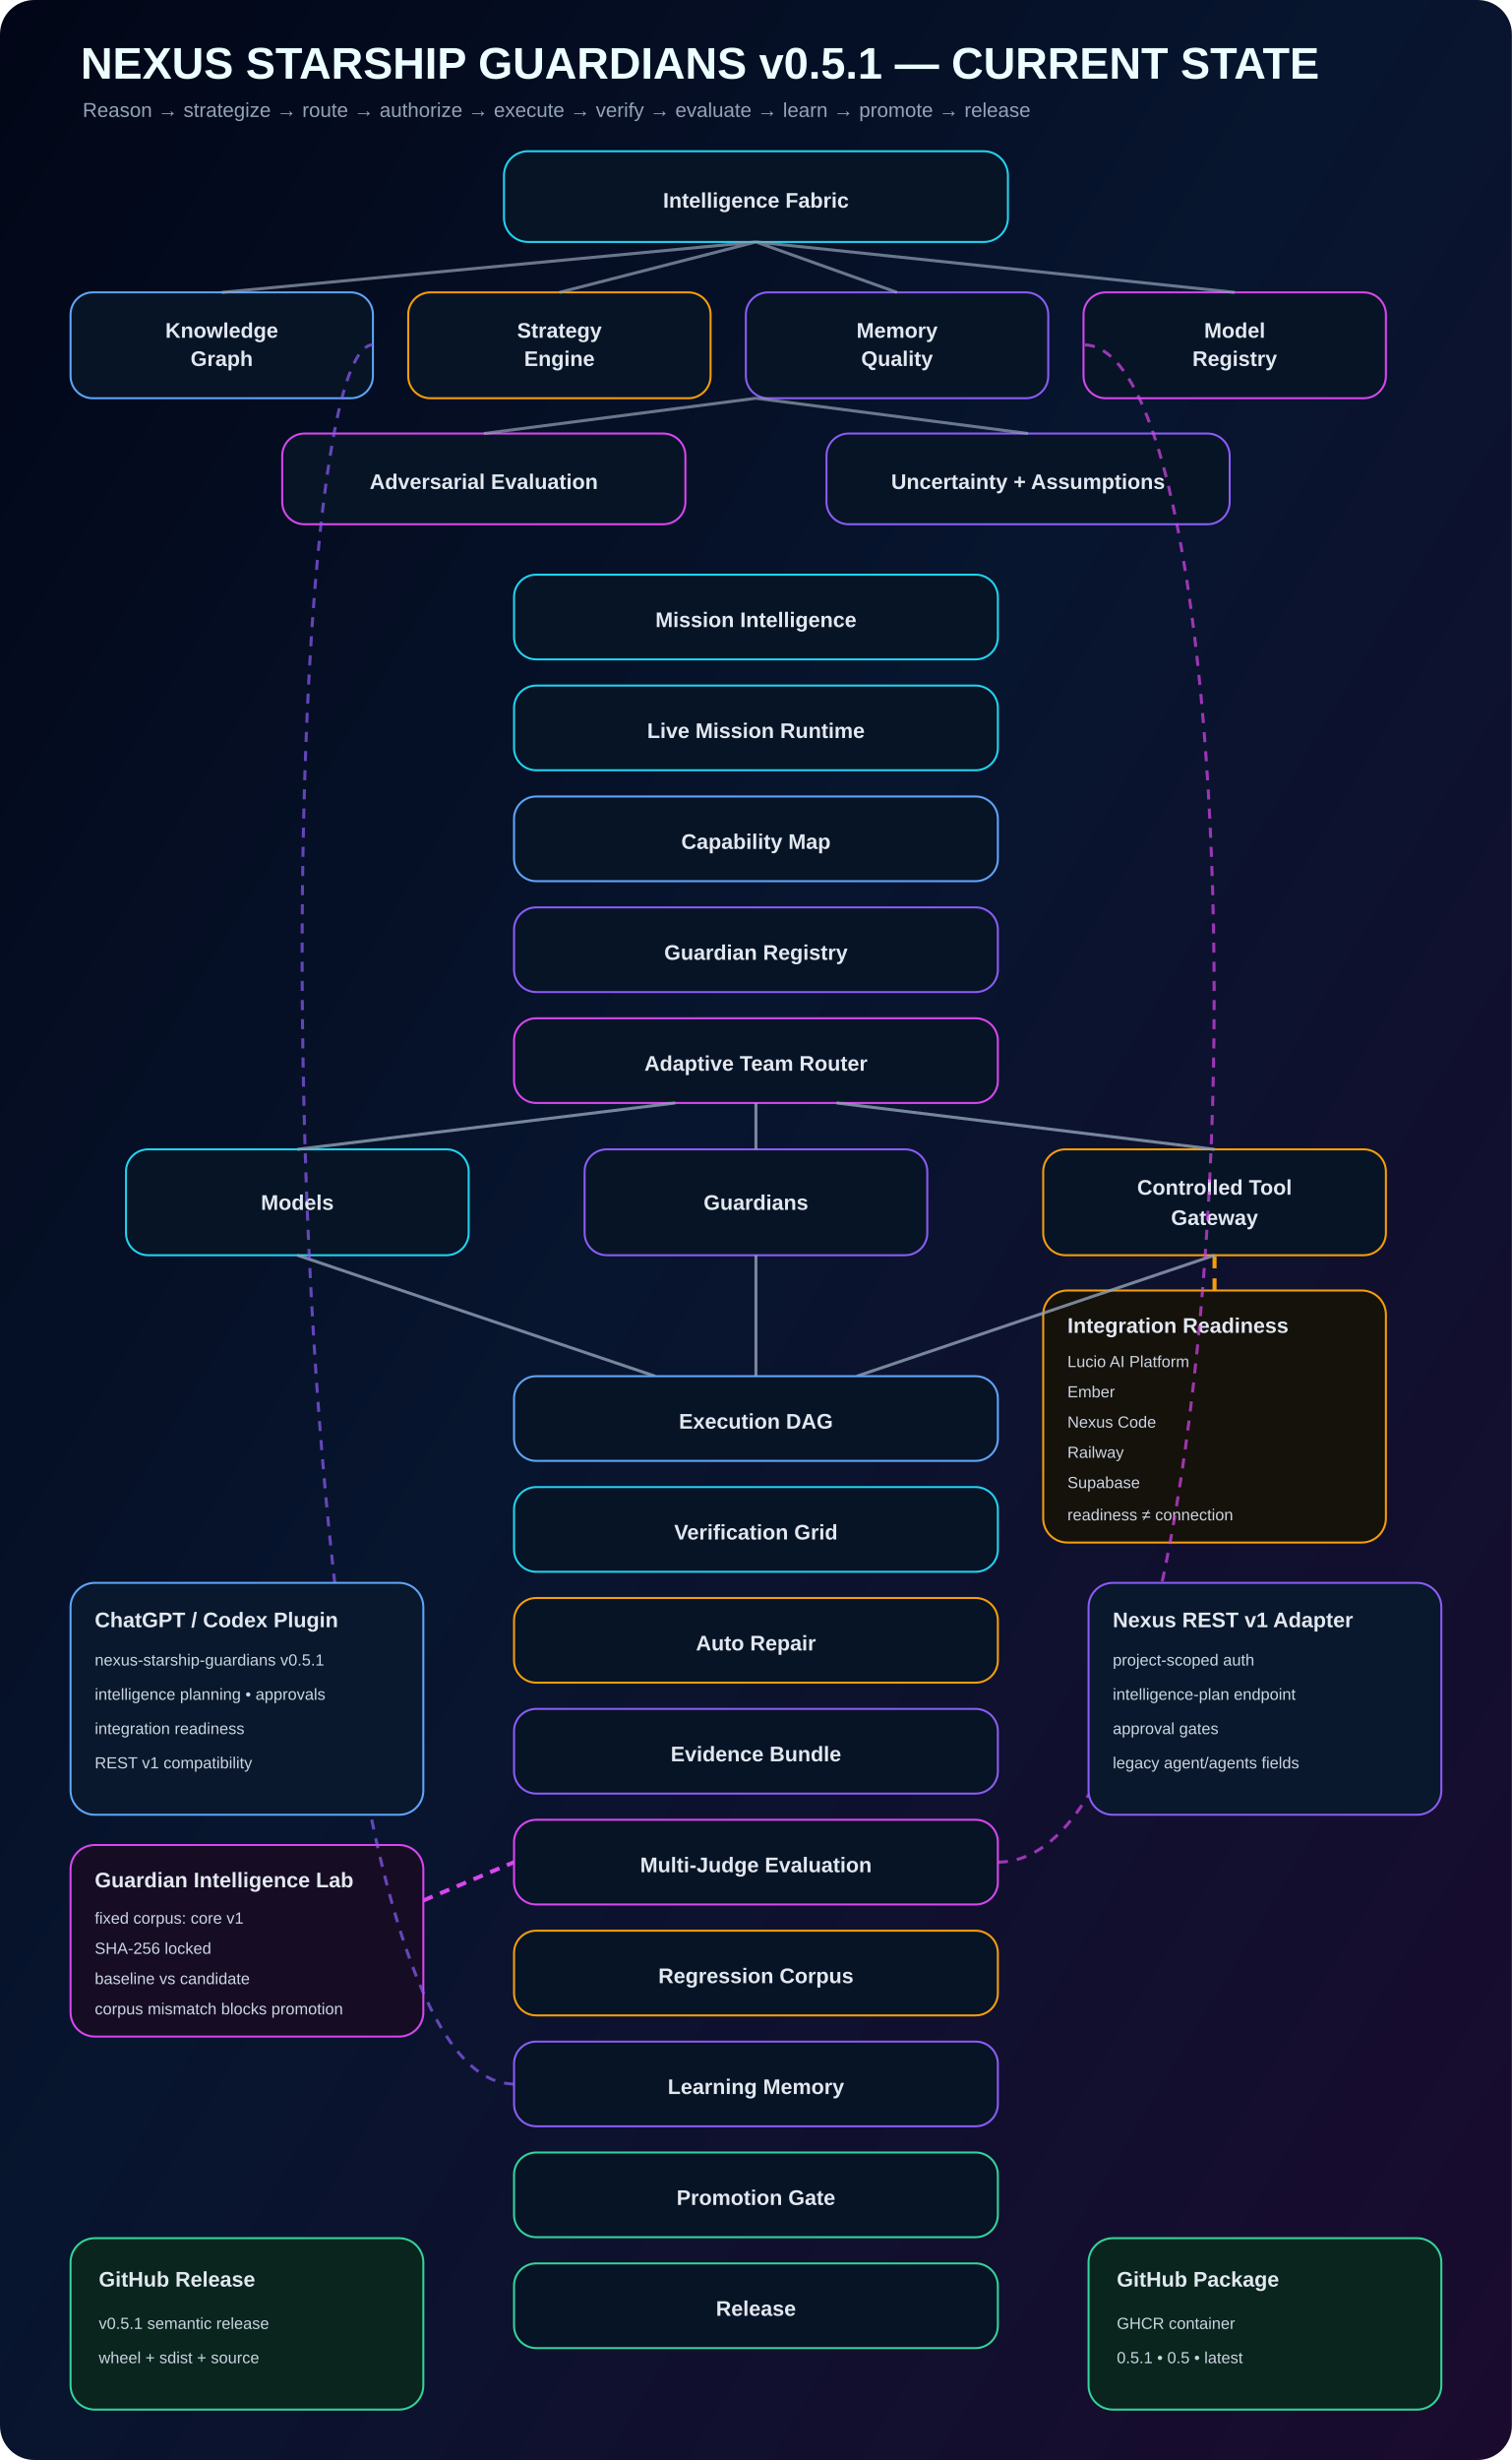
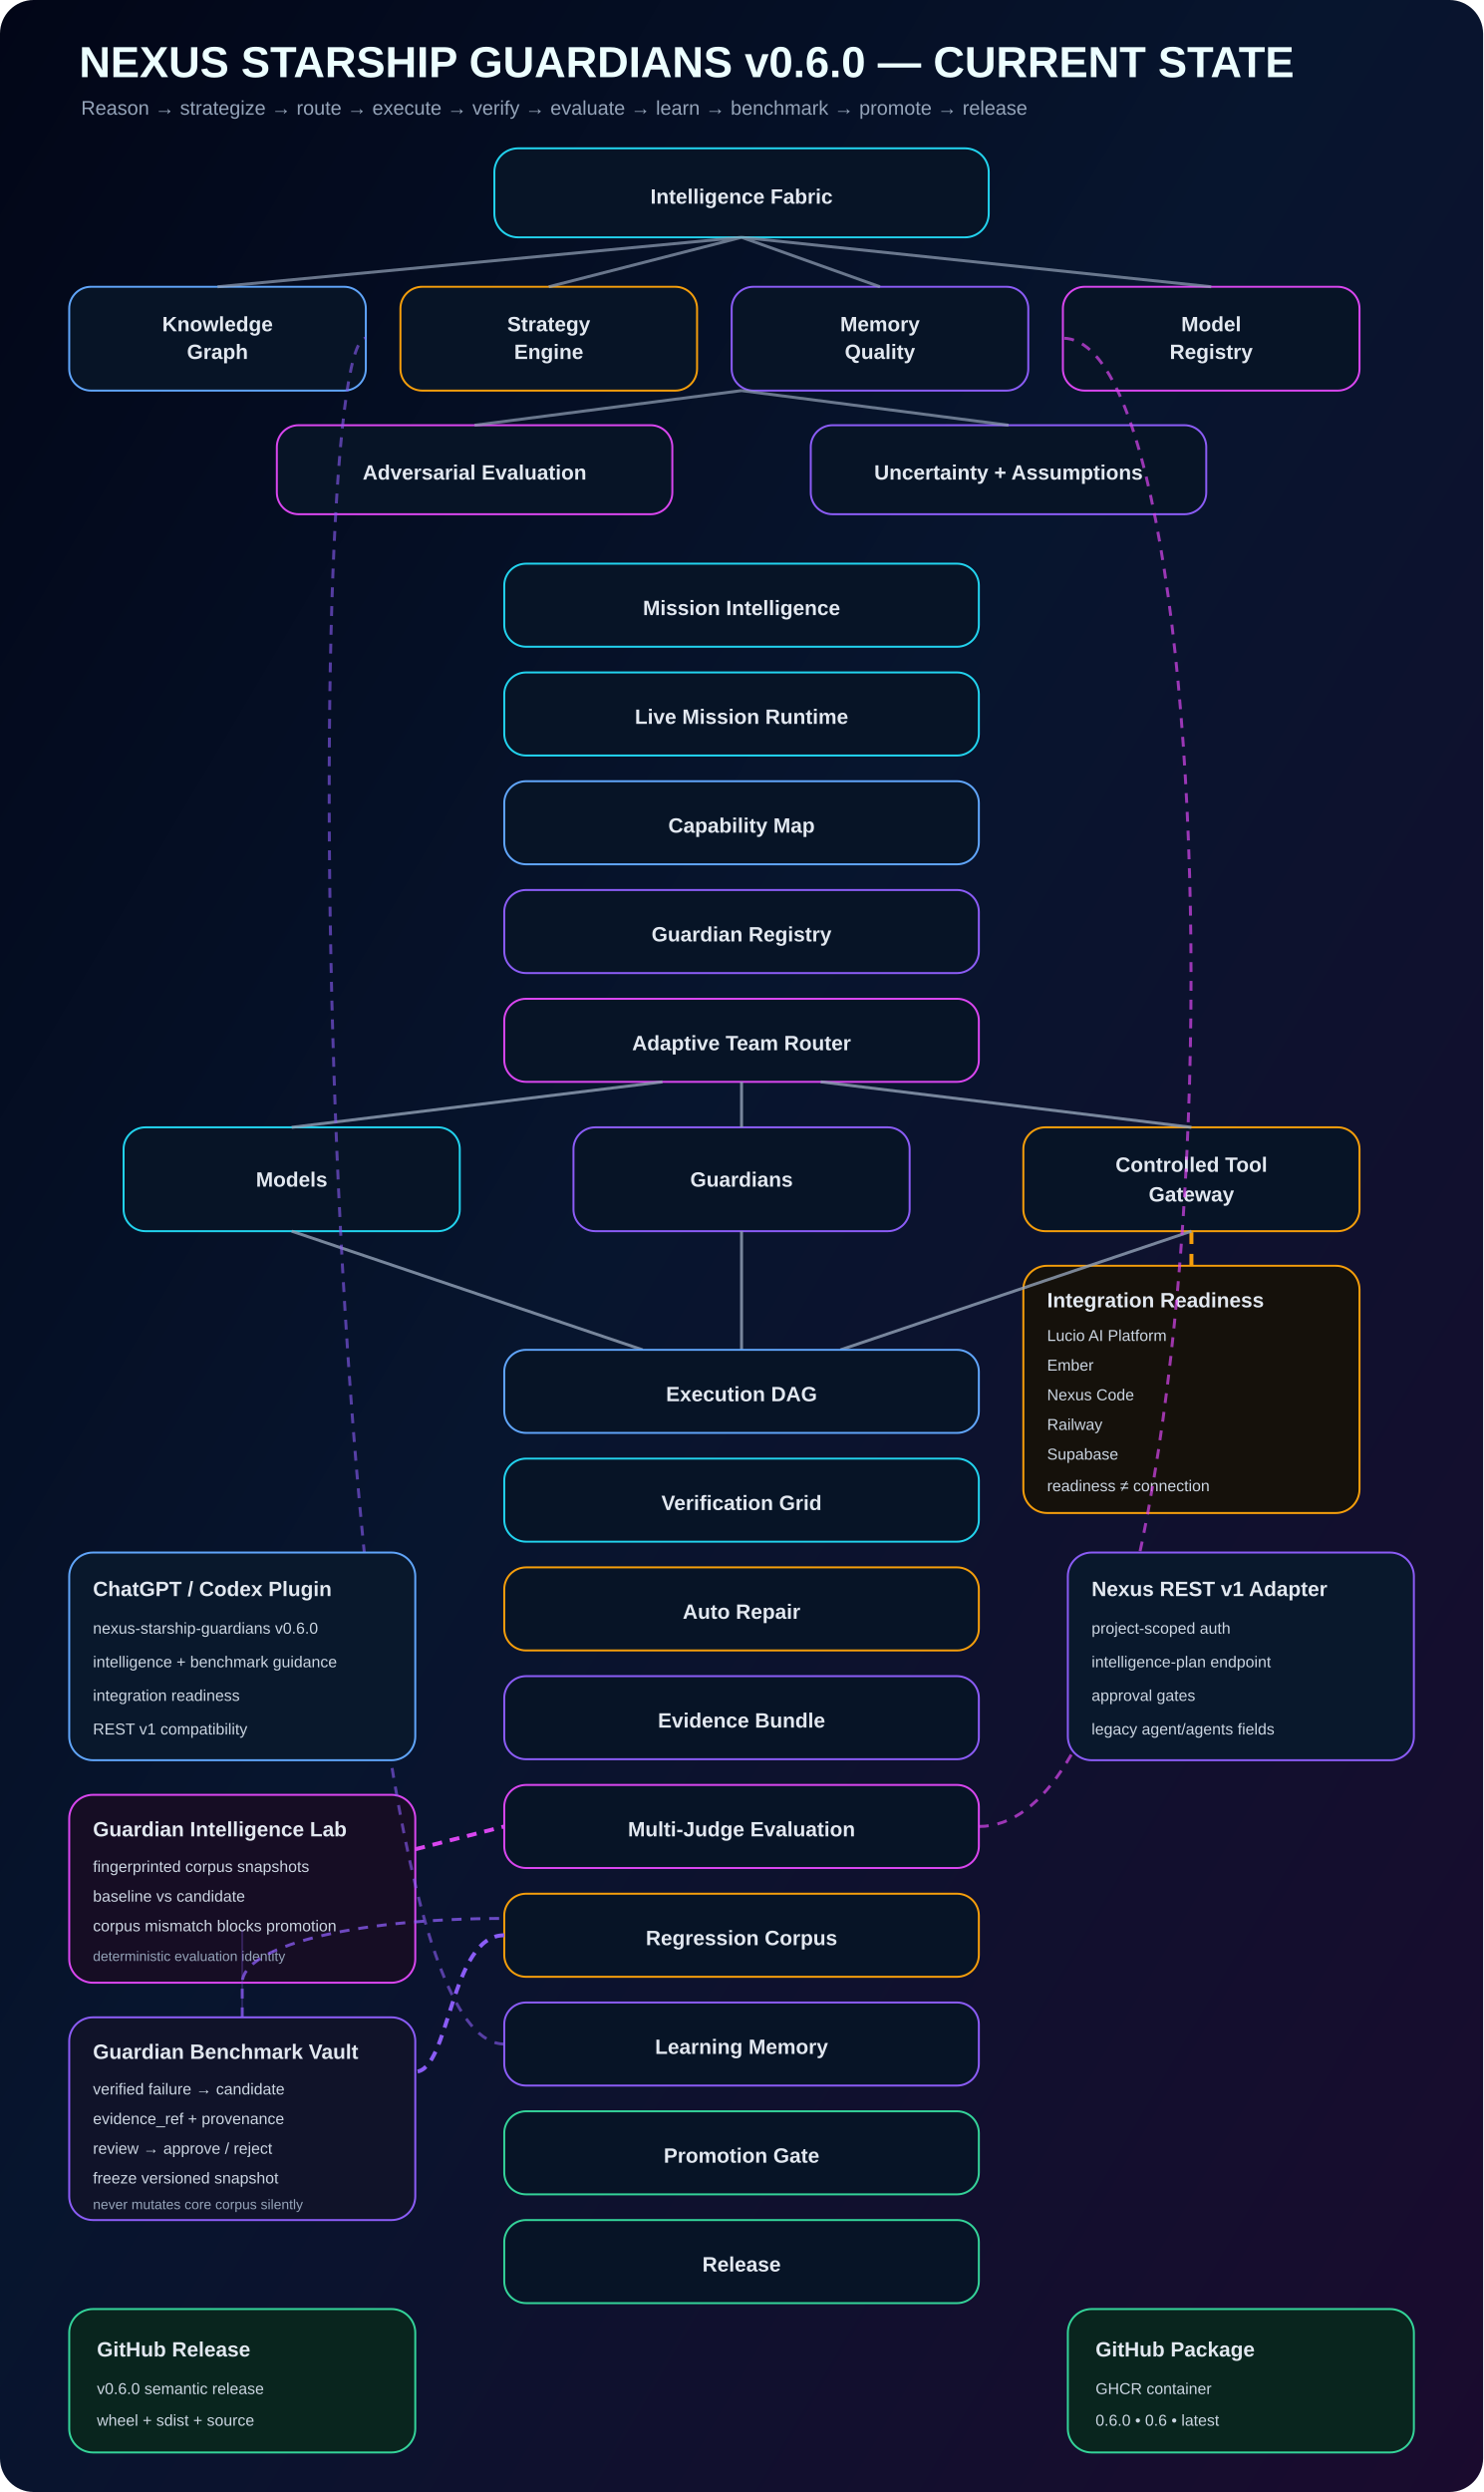
- <svg xmlns="http://www.w3.org/2000/svg" width="1500" height="2440" viewBox="0 0 1500 2440" role="img" aria-labelledby="title desc">
+ <svg xmlns="http://www.w3.org/2000/svg" width="1500" height="2520" viewBox="0 0 1500 2520" role="img" aria-labelledby="title desc">
  <defs>
    <linearGradient id="bg" x1="0" y1="0" x2="1" y2="1">
      <stop stop-color="#020617" />
      <stop offset=".45" stop-color="#07152e" />
      <stop offset="1" stop-color="#1a0b2e" />
    </linearGradient>
    <linearGradient id="flow" x1="0" y1="0" x2="0" y2="1">
      <stop stop-color="#22d3ee" />
      <stop offset=".3" stop-color="#60a5fa" />
      <stop offset=".55" stop-color="#8b5cf6" />
      <stop offset=".78" stop-color="#f59e0b" />
      <stop offset="1" stop-color="#34d399" />
    </linearGradient>
    <filter id="glow">
      <feGaussianBlur stdDeviation="5" result="b" />
      <feMerge>
        <feMergeNode in="b" />
        <feMergeNode in="SourceGraphic" />
      </feMerge>
    </filter>
    <style>
-       .title{font:800 44px Arial,Helvetica,sans-serif;fill:#ecfeff}.sub{font:20px Arial,Helvetica,sans-serif;fill:#94a3b8}.label{font:700 21px Arial,Helvetica,sans-serif;fill:#e2e8f0}.small{font:16px Arial,Helvetica,sans-serif;fill:#cbd5e1}.box{fill:#071426;stroke-width:2}.cyan{stroke:#22d3ee}.blue{stroke:#60a5fa}.violet{stroke:#8b5cf6}.pink{stroke:#d946ef}.amber{stroke:#f59e0b}.green{stroke:#34d399}
+       .title{font:800 44px Arial,Helvetica,sans-serif;fill:#ecfeff}.sub{font:20px Arial,Helvetica,sans-serif;fill:#94a3b8}.label{font:700 21px Arial,Helvetica,sans-serif;fill:#e2e8f0}.small{font:16px Arial,Helvetica,sans-serif;fill:#cbd5e1}.tiny{font:14px Arial,Helvetica,sans-serif;fill:#94a3b8}.box{fill:#071426;stroke-width:2}.cyan{stroke:#22d3ee}.blue{stroke:#60a5fa}.violet{stroke:#8b5cf6}.pink{stroke:#d946ef}.amber{stroke:#f59e0b}.green{stroke:#34d399}
    </style>
  </defs>
-   <rect width="1500" height="2440" rx="34" fill="url(#bg)" />
-   <text x="80" y="78" class="title">NEXUS STARSHIP GUARDIANS v0.5.1 — CURRENT STATE</text>
-   <text x="82" y="116" class="sub">Reason → strategize → route → authorize → execute → verify → evaluate → learn → promote → release</text>
-   <path d="M750 170 V2100" stroke="url(#flow)" stroke-width="8" stroke-dasharray="20 18" opacity=".55" filter="url(#glow)">
+   <rect width="1500" height="2520" rx="34" fill="url(#bg)" />
+   <text x="80" y="78" class="title">NEXUS STARSHIP GUARDIANS v0.6.0 — CURRENT STATE</text>
+   <text x="82" y="116" class="sub">Reason → strategize → route → execute → verify → evaluate → learn → benchmark → promote → release</text>
+   <path d="M750 170 V2180" stroke="url(#flow)" stroke-width="8" stroke-dasharray="20 18" opacity=".55" filter="url(#glow)">
    <animate attributeName="stroke-dashoffset" values="0;-76" dur="2.5s" repeatCount="indefinite" />
  </path>
  <g text-anchor="middle">
    <g transform="translate(500 150)">
      <rect class="box cyan" width="500" height="90" rx="24" />
      <text x="250" y="56" class="label">Intelligence Fabric</text>
    </g>
  </g>
  <g text-anchor="middle">
    <g transform="translate(70 290)">
      <rect class="box blue" width="300" height="105" rx="22" />
      <text x="150" y="45" class="label">Knowledge</text>
      <text x="150" y="73" class="label">Graph</text>
    </g>
    <g transform="translate(405 290)">
      <rect class="box amber" width="300" height="105" rx="22" />
      <text x="150" y="45" class="label">Strategy</text>
      <text x="150" y="73" class="label">Engine</text>
    </g>
    <g transform="translate(740 290)">
      <rect class="box violet" width="300" height="105" rx="22" />
      <text x="150" y="45" class="label">Memory</text>
      <text x="150" y="73" class="label">Quality</text>
    </g>
    <g transform="translate(1075 290)">
      <rect class="box pink" width="300" height="105" rx="22" />
      <text x="150" y="45" class="label">Model</text>
      <text x="150" y="73" class="label">Registry</text>
    </g>
  </g>
  <path d="M750 240 L220 290 M750 240 L555 290 M750 240 L890 290 M750 240 L1225 290" fill="none" stroke="#94a3b8" stroke-width="3" opacity=".7" />
  <g text-anchor="middle">
    <g transform="translate(280 430)">
      <rect class="box pink" width="400" height="90" rx="22" />
      <text x="200" y="55" class="label">Adversarial Evaluation</text>
    </g>
    <g transform="translate(820 430)">
      <rect class="box violet" width="400" height="90" rx="22" />
      <text x="200" y="55" class="label">Uncertainty + Assumptions</text>
    </g>
  </g>
  <path d="M750 395 L480 430 M750 395 L1020 430" fill="none" stroke="#94a3b8" stroke-width="3" opacity=".7" />
  <g text-anchor="middle">
    <g transform="translate(510 570)">
      <rect class="box cyan" width="480" height="84" rx="22" />
      <text x="240" y="52" class="label">Mission Intelligence</text>
    </g>
    <g transform="translate(510 680)">
      <rect class="box cyan" width="480" height="84" rx="22" />
      <text x="240" y="52" class="label">Live Mission Runtime</text>
    </g>
    <g transform="translate(510 790)">
      <rect class="box blue" width="480" height="84" rx="22" />
      <text x="240" y="52" class="label">Capability Map</text>
    </g>
    <g transform="translate(510 900)">
      <rect class="box violet" width="480" height="84" rx="22" />
      <text x="240" y="52" class="label">Guardian Registry</text>
    </g>
    <g transform="translate(510 1010)">
      <rect class="box pink" width="480" height="84" rx="22" />
      <text x="240" y="52" class="label">Adaptive Team Router</text>
    </g>
  </g>
  <g text-anchor="middle">
    <g transform="translate(125 1140)">
      <rect class="box cyan" width="340" height="105" rx="22" />
      <text x="170" y="60" class="label">Models</text>
    </g>
    <g transform="translate(580 1140)">
      <rect class="box violet" width="340" height="105" rx="22" />
      <text x="170" y="60" class="label">Guardians</text>
    </g>
    <g transform="translate(1035 1140)">
      <rect class="box amber" width="340" height="105" rx="22" />
      <text x="170" y="45" class="label">Controlled Tool</text>
      <text x="170" y="75" class="label">Gateway</text>
    </g>
  </g>
  <path d="M670 1094 L295 1140 M750 1094 V1140 M830 1094 L1205 1140" fill="none" stroke="#94a3b8" stroke-width="3" opacity=".8" />
  <g transform="translate(1035 1280)">
    <rect width="340" height="250" rx="24" fill="#15110b" stroke="#f59e0b" stroke-width="2" />
    <text x="24" y="42" class="label">Integration Readiness</text>
    <text x="24" y="76" class="small">Lucio AI Platform</text>
    <text x="24" y="106" class="small">Ember</text>
    <text x="24" y="136" class="small">Nexus Code</text>
    <text x="24" y="166" class="small">Railway</text>
    <text x="24" y="196" class="small">Supabase</text>
    <text x="24" y="228" class="small">readiness ≠ connection</text>
  </g>
  <path d="M1205 1280 V1245" stroke="#f59e0b" stroke-width="4" stroke-dasharray="12 10">
    <animate attributeName="stroke-dashoffset" values="0;-44" dur="1.8s" repeatCount="indefinite" />
  </path>
  <path d="M295 1245 L650 1365 M750 1245 V1365 M1205 1245 L850 1365" fill="none" stroke="#94a3b8" stroke-width="3" opacity=".8" />
  <g text-anchor="middle">
    <g transform="translate(510 1365)">
      <rect class="box blue" width="480" height="84" rx="22" />
      <text x="240" y="52" class="label">Execution DAG</text>
    </g>
    <g transform="translate(510 1475)">
      <rect class="box cyan" width="480" height="84" rx="22" />
      <text x="240" y="52" class="label">Verification Grid</text>
    </g>
    <g transform="translate(510 1585)">
      <rect class="box amber" width="480" height="84" rx="22" />
      <text x="240" y="52" class="label">Auto Repair</text>
    </g>
    <g transform="translate(510 1695)">
      <rect class="box violet" width="480" height="84" rx="22" />
      <text x="240" y="52" class="label">Evidence Bundle</text>
    </g>
    <g transform="translate(510 1805)">
      <rect class="box pink" width="480" height="84" rx="22" />
      <text x="240" y="52" class="label">Multi-Judge Evaluation</text>
    </g>
    <g transform="translate(510 1915)">
      <rect class="box amber" width="480" height="84" rx="22" />
      <text x="240" y="52" class="label">Regression Corpus</text>
    </g>
    <g transform="translate(510 2025)">
      <rect class="box violet" width="480" height="84" rx="22" />
      <text x="240" y="52" class="label">Learning Memory</text>
    </g>
    <g transform="translate(510 2135)">
      <rect class="box green" width="480" height="84" rx="22" />
      <text x="240" y="52" class="label">Promotion Gate</text>
    </g>
    <g transform="translate(510 2245)">
      <rect class="box green" width="480" height="84" rx="22" />
      <text x="240" y="52" class="label">Release</text>
    </g>
  </g>
-   <g transform="translate(70 1830)">
+   <g transform="translate(70 1815)">
    <rect width="350" height="190" rx="24" fill="#160d24" stroke="#d946ef" stroke-width="2" />
    <text x="24" y="42" class="label">Guardian Intelligence Lab</text>
-     <text x="24" y="78" class="small">fixed corpus: core v1</text>
-     <text x="24" y="108" class="small">SHA-256 locked</text>
-     <text x="24" y="138" class="small">baseline vs candidate</text>
-     <text x="24" y="168" class="small">corpus mismatch blocks promotion</text>
-   </g>
-   <path d="M420 1885 L510 1847" fill="none" stroke="#d946ef" stroke-width="4" stroke-dasharray="10 8">
+     <text x="24" y="78" class="small">fingerprinted corpus snapshots</text>
+     <text x="24" y="108" class="small">baseline vs candidate</text>
+     <text x="24" y="138" class="small">corpus mismatch blocks promotion</text>
+     <text x="24" y="168" class="tiny">deterministic evaluation identity</text>
+   </g>
+   <path d="M420 1870 L510 1847" fill="none" stroke="#d946ef" stroke-width="4" stroke-dasharray="10 8">
    <animate attributeName="stroke-dashoffset" values="0;-36" dur="1.7s" repeatCount="indefinite" />
  </path>
-   <path d="M510 2067 C260 2067 260 342 370 342" fill="none" stroke="#8b5cf6" stroke-width="3" stroke-dasharray="10 9" opacity=".7">
+   <g transform="translate(70 2040)">
+     <rect width="350" height="205" rx="24" fill="#101329" stroke="#8b5cf6" stroke-width="2" />
+     <text x="24" y="42" class="label">Guardian Benchmark Vault</text>
+     <text x="24" y="78" class="small">verified failure → candidate</text>
+     <text x="24" y="108" class="small">evidence_ref + provenance</text>
+     <text x="24" y="138" class="small">review → approve / reject</text>
+     <text x="24" y="168" class="small">freeze versioned snapshot</text>
+     <text x="24" y="194" class="tiny">never mutates core corpus silently</text>
+   </g>
+   <path d="M510 1957 C455 1957 455 2095 420 2095" fill="none" stroke="#8b5cf6" stroke-width="4" stroke-dasharray="10 8">
+     <animate attributeName="stroke-dashoffset" values="0;-36" dur="1.9s" repeatCount="indefinite" />
+   </path>
+   <path d="M245 2040 C245 1995 245 1975 245 2005 C245 1940 245 1930 245 2005" fill="none" stroke="#8b5cf6" stroke-width="2" opacity=".25" />
+   <path d="M245 2040 C245 2018 245 2008 245 2005 C245 1995 245 1990 245 2005" fill="none" stroke="#8b5cf6" stroke-width="0" />
+   <path d="M245 2040 C245 2025 245 2015 245 2005 C245 1995 245 1985 245 2005" fill="none" />
+   <path d="M245 2040 V2005 H245 V2005" fill="none" />
+   <path d="M245 2040 C245 2015 245 2000 245 2005" fill="none" />
+   <path d="M245 2040 C245 2010 245 2005 245 2005" fill="none" />
+   <path d="M245 2040 C245 2020 245 2010 245 2005" fill="none" />
+   <path d="M245 2040 C245 2025 245 2010 245 2005" fill="none" />
+   <path d="M245 2040 C245 2030 245 2015 245 2005" fill="none" />
+   <path d="M245 2040 C245 2035 245 2020 245 2005" fill="none" />
+   <path d="M245 2040 C245 2038 245 2025 245 2005" fill="none" />
+   <path d="M245 2040 C245 2038 245 2030 245 2005" fill="none" />
+   <path d="M245 2040 C245 2038 245 2035 245 2005" fill="none" />
+   <path d="M245 2040 C245 2038 245 2038 245 2005" fill="none" />
+   <path d="M245 2040 V2005 C245 1970 350 1940 510 1940" fill="none" stroke="#8b5cf6" stroke-width="3" stroke-dasharray="10 9" opacity=".75">
+     <animate attributeName="stroke-dashoffset" values="0;-38" dur="2.1s" repeatCount="indefinite" />
+   </path>
+   <path d="M510 2067 C320 2067 300 342 370 342" fill="none" stroke="#8b5cf6" stroke-width="3" stroke-dasharray="10 9" opacity=".6">
    <animate attributeName="stroke-dashoffset" values="0;-38" dur="2.2s" repeatCount="indefinite" />
  </path>
  <path d="M990 1847 C1260 1847 1260 342 1075 342" fill="none" stroke="#d946ef" stroke-width="3" stroke-dasharray="10 9" opacity=".7">
    <animate attributeName="stroke-dashoffset" values="0;-38" dur="2s" repeatCount="indefinite" />
  </path>
  <g transform="translate(70 1570)">
-     <rect width="350" height="230" rx="24" fill="#09182c" stroke="#60a5fa" stroke-width="2" />
+     <rect width="350" height="210" rx="24" fill="#09182c" stroke="#60a5fa" stroke-width="2" />
    <text x="24" y="44" class="label">ChatGPT / Codex Plugin</text>
-     <text x="24" y="82" class="small">nexus-starship-guardians v0.5.1</text>
-     <text x="24" y="116" class="small">intelligence planning • approvals</text>
+     <text x="24" y="82" class="small">nexus-starship-guardians v0.6.0</text>
+     <text x="24" y="116" class="small">intelligence + benchmark guidance</text>
    <text x="24" y="150" class="small">integration readiness</text>
    <text x="24" y="184" class="small">REST v1 compatibility</text>
  </g>
  <g transform="translate(1080 1570)">
-     <rect width="350" height="230" rx="24" fill="#09182c" stroke="#8b5cf6" stroke-width="2" />
+     <rect width="350" height="210" rx="24" fill="#09182c" stroke="#8b5cf6" stroke-width="2" />
    <text x="24" y="44" class="label">Nexus REST v1 Adapter</text>
    <text x="24" y="82" class="small">project-scoped auth</text>
    <text x="24" y="116" class="small">intelligence-plan endpoint</text>
    <text x="24" y="150" class="small">approval gates</text>
    <text x="24" y="184" class="small">legacy agent/agents fields</text>
  </g>
-   <g transform="translate(70 2220)">
-     <rect width="350" height="170" rx="24" fill="#09251e" stroke="#34d399" stroke-width="2" />
+   <g transform="translate(70 2335)">
+     <rect width="350" height="145" rx="24" fill="#09251e" stroke="#34d399" stroke-width="2" />
    <text x="28" y="48" class="label">GitHub Release</text>
-     <text x="28" y="90" class="small">v0.5.1 semantic release</text>
-     <text x="28" y="124" class="small">wheel + sdist + source</text>
-   </g>
-   <g transform="translate(1080 2220)">
-     <rect width="350" height="170" rx="24" fill="#09251e" stroke="#34d399" stroke-width="2" />
+     <text x="28" y="86" class="small">v0.6.0 semantic release</text>
+     <text x="28" y="118" class="small">wheel + sdist + source</text>
+   </g>
+   <g transform="translate(1080 2335)">
+     <rect width="350" height="145" rx="24" fill="#09251e" stroke="#34d399" stroke-width="2" />
    <text x="28" y="48" class="label">GitHub Package</text>
-     <text x="28" y="90" class="small">GHCR container</text>
-     <text x="28" y="124" class="small">0.5.1 • 0.5 • latest</text>
+     <text x="28" y="86" class="small">GHCR container</text>
+     <text x="28" y="118" class="small">0.6.0 • 0.6 • latest</text>
  </g>
</svg>
